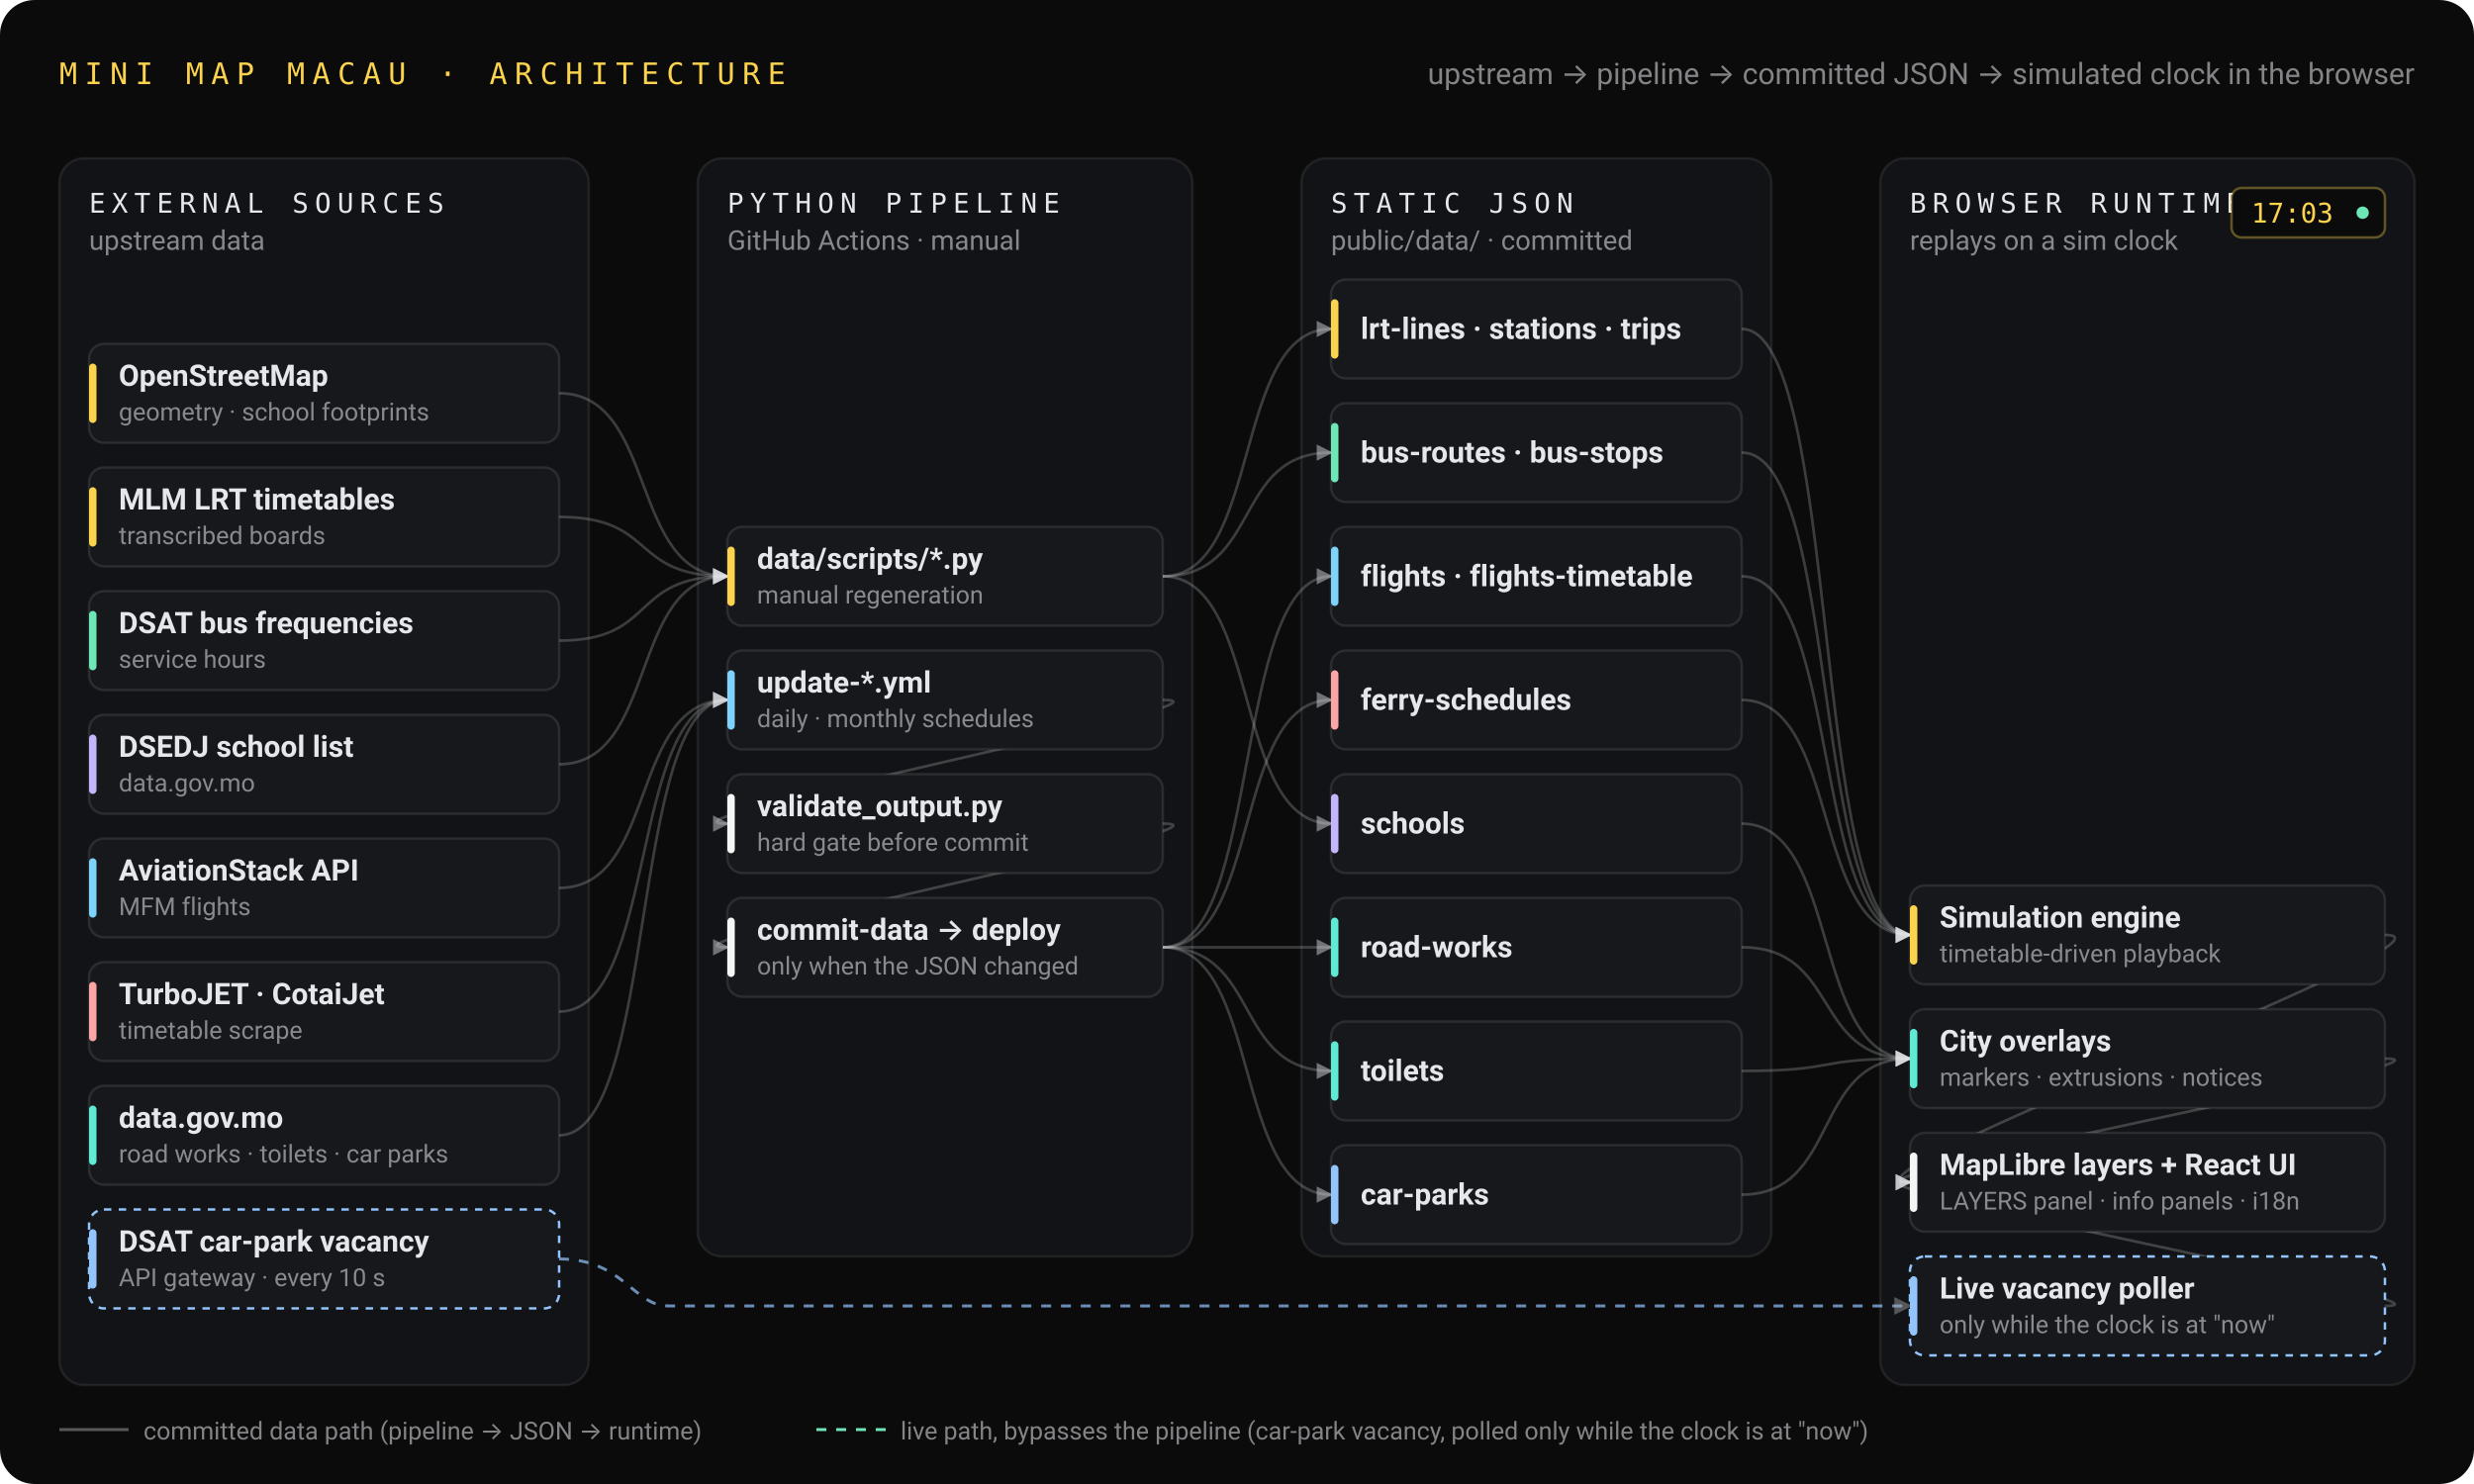
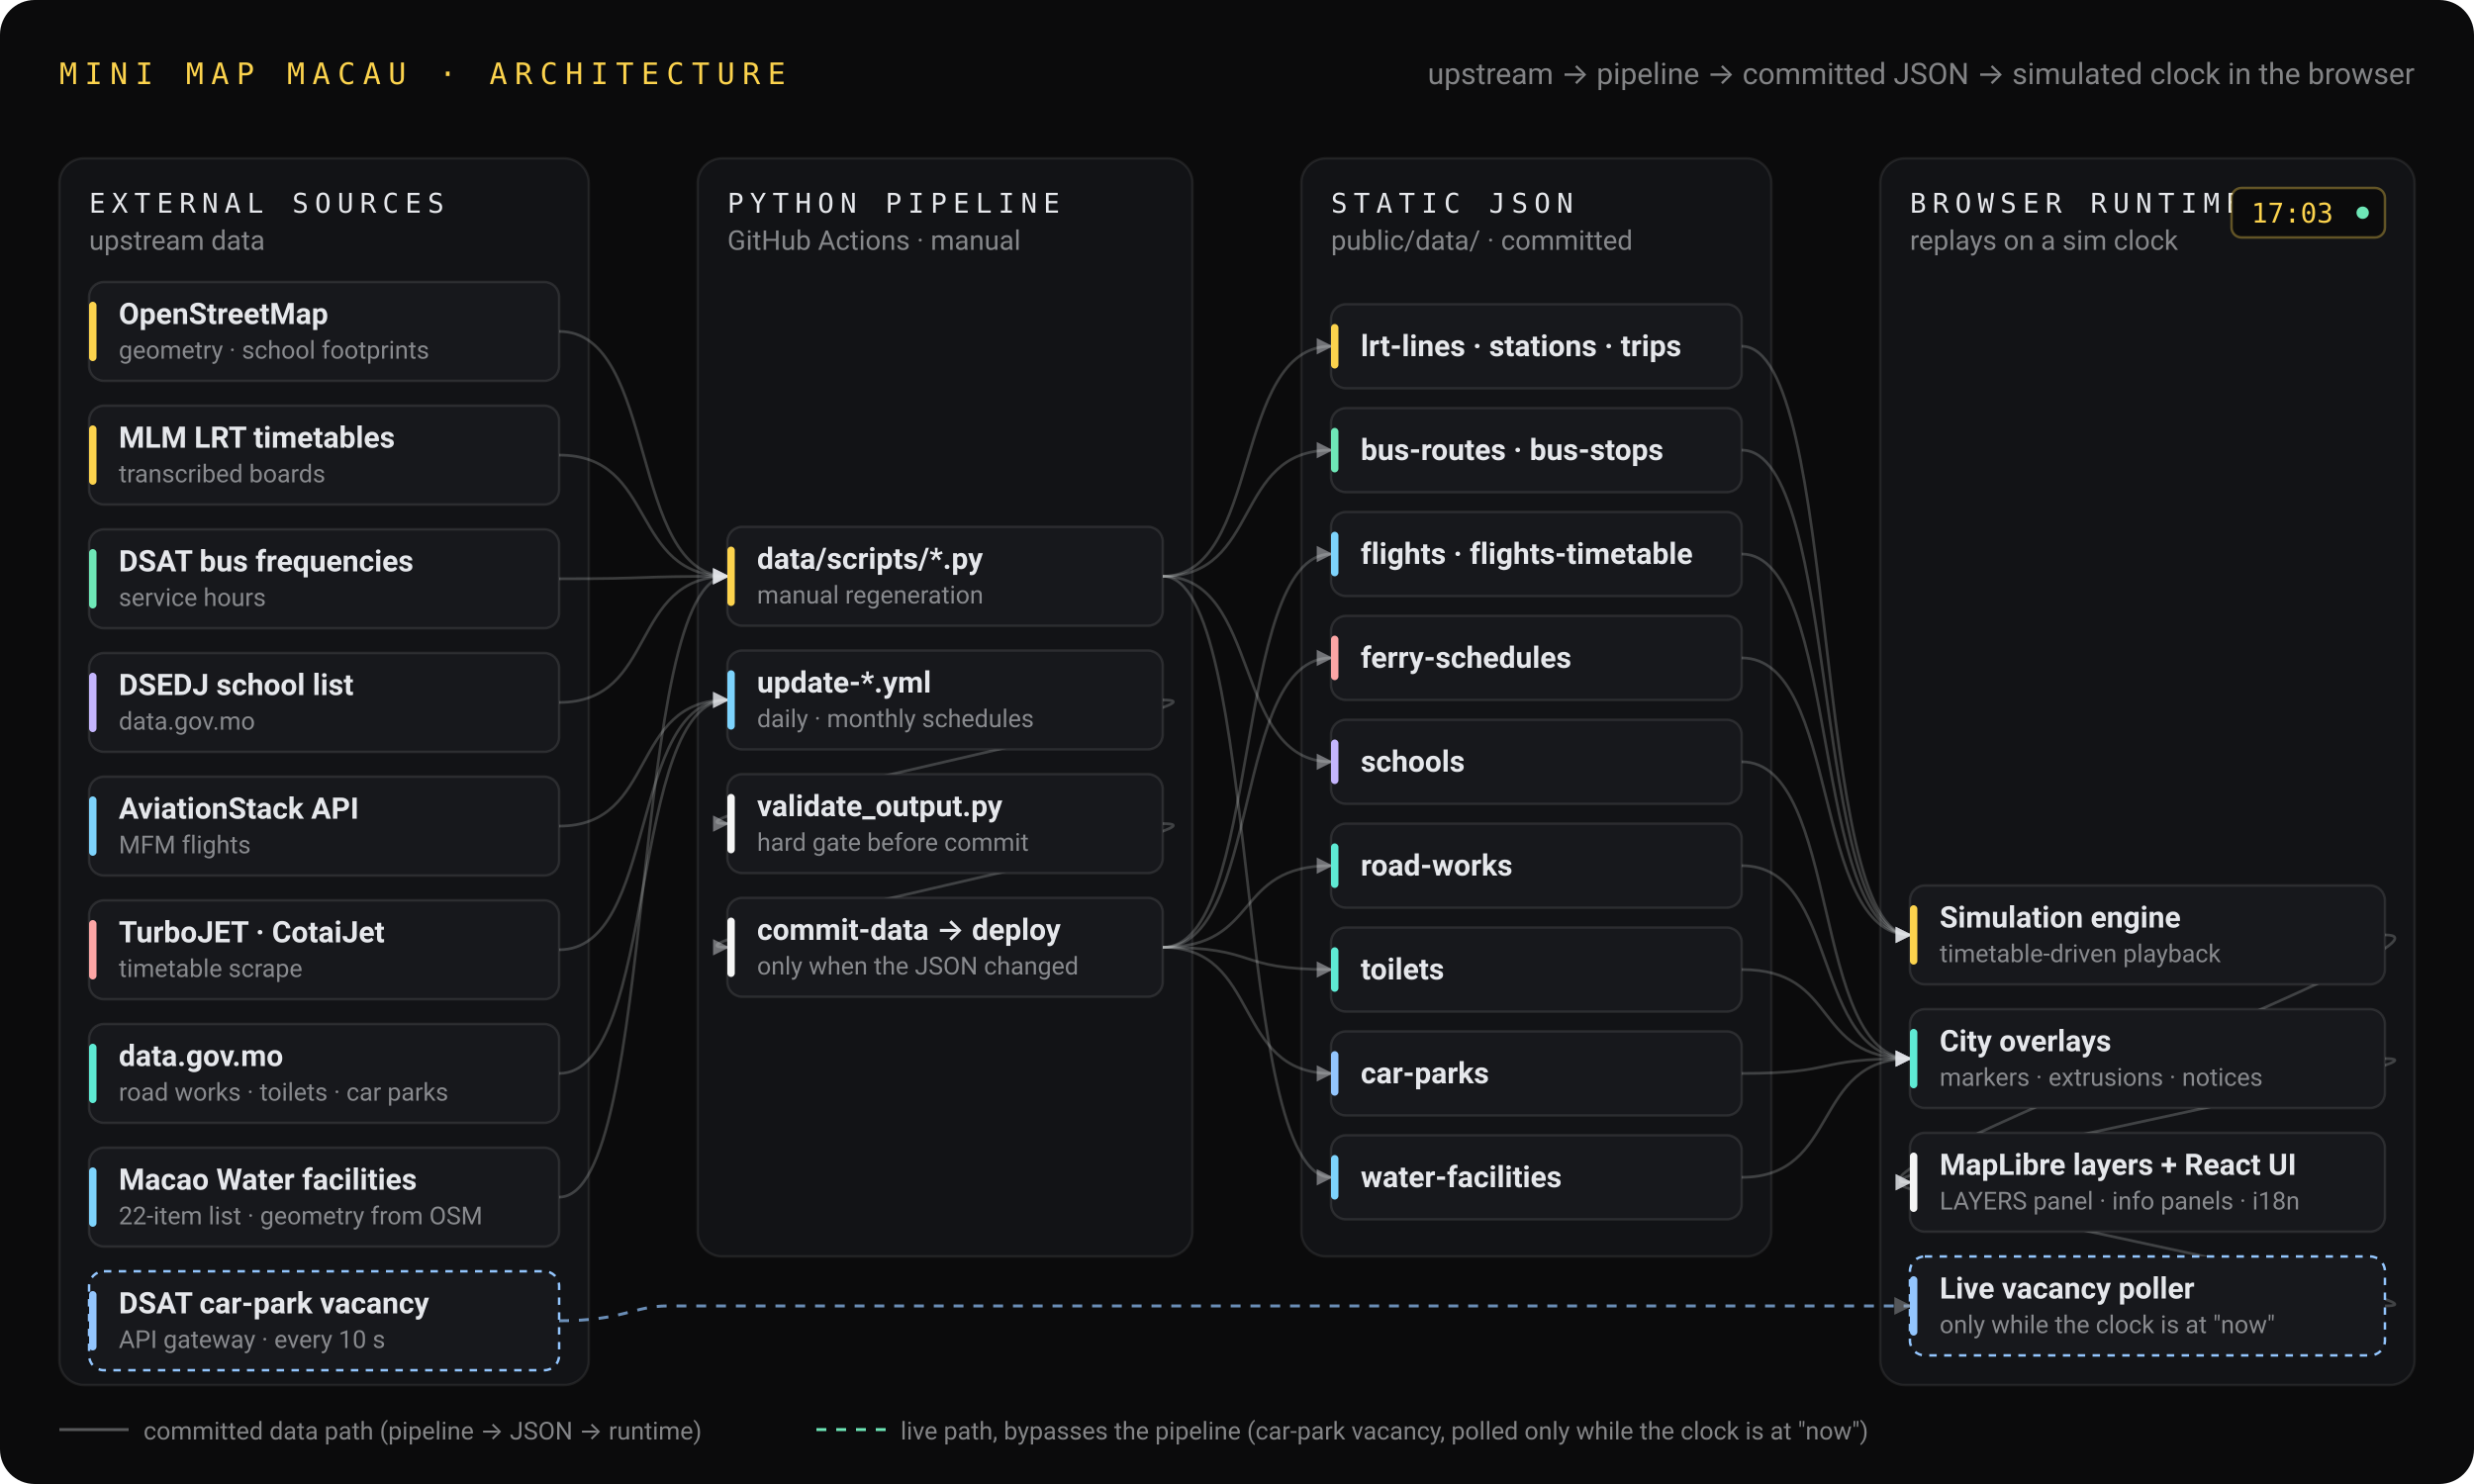
<svg xmlns="http://www.w3.org/2000/svg" viewBox="0 0 1000 600" width="1000" height="600" role="img" aria-labelledby="t d">
  <defs>
    <style>
    .t { font-family: ui-sans-serif, system-ui, -apple-system, 'Segoe UI', Roboto, 'Noto Sans', sans-serif; }
    .m { font-family: ui-monospace, 'JetBrains Mono', SFMono-Regular, Menlo, Consolas, monospace; }
    .pulse { animation: pulse 2.4s ease-in-out infinite; }
    @keyframes pulse { 0%,100% { opacity: .35 } 50% { opacity: 1 } }
    .tick { animation: tick 1s steps(1) infinite; }
    @keyframes tick { 0%,49% { opacity: 1 } 50%,100% { opacity: .25 } }
  </style>
    <marker id="arrow" viewBox="0 0 8 8" refX="7" refY="4" markerWidth="6" markerHeight="6" orient="auto-start-reverse">
      <path d="M0,0 L8,4 L0,8 z" fill="rgba(229,231,235,0.45)" />
    </marker>
  </defs>
  <rect width="1000" height="600" rx="14" fill="#0b0b0c" />
  <text x="24" y="34" class="m" font-size="12" letter-spacing="3" fill="#fcd34d">MINI MAP MACAU · ARCHITECTURE</text>
  <text x="976" y="34" text-anchor="end" class="t" font-size="12" fill="rgba(229,231,235,0.55)">upstream → pipeline → committed JSON → simulated clock in the browser</text>
  <rect x="24" y="64" width="214" height="496" rx="10" fill="#121316" stroke="rgba(255,255,255,0.08)" />
  <text x="36" y="86" class="m" font-size="11" letter-spacing="2.5" fill="#e5e7eb">EXTERNAL SOURCES</text>
  <text x="36" y="101" class="t" font-size="11" fill="rgba(229,231,235,0.55)">upstream data</text>
  <rect x="282" y="64" width="200" height="444" rx="10" fill="#121316" stroke="rgba(255,255,255,0.08)" />
  <text x="294" y="86" class="m" font-size="11" letter-spacing="2.5" fill="#e5e7eb">PYTHON PIPELINE</text>
  <text x="294" y="101" class="t" font-size="11" fill="rgba(229,231,235,0.55)">GitHub Actions · manual</text>
  <rect x="526" y="64" width="190" height="444" rx="10" fill="#121316" stroke="rgba(255,255,255,0.08)" />
  <text x="538" y="86" class="m" font-size="11" letter-spacing="2.5" fill="#e5e7eb">STATIC JSON</text>
  <text x="538" y="101" class="t" font-size="11" fill="rgba(229,231,235,0.55)">public/data/ · committed</text>
  <rect x="760" y="64" width="216" height="496" rx="10" fill="#121316" stroke="rgba(255,255,255,0.08)" />
  <text x="772" y="86" class="m" font-size="11" letter-spacing="2.5" fill="#e5e7eb">BROWSER RUNTIME</text>
  <text x="772" y="101" class="t" font-size="11" fill="rgba(229,231,235,0.55)">replays on a sim clock</text>
-   <path id="e0" d="M226,159 C266,159 254,233 294,233" fill="none" stroke="rgba(229,231,235,0.22)" stroke-width="1.1" marker-end="url(#arrow)" />
-   <path id="e1" d="M226,209 C266,209 254,233 294,233" fill="none" stroke="rgba(229,231,235,0.22)" stroke-width="1.1" marker-end="url(#arrow)" />
-   <path id="e2" d="M226,259 C266,259 254,233 294,233" fill="none" stroke="rgba(229,231,235,0.22)" stroke-width="1.1" marker-end="url(#arrow)" />
-   <path id="e3" d="M226,309 C266,309 254,233 294,233" fill="none" stroke="rgba(229,231,235,0.22)" stroke-width="1.1" marker-end="url(#arrow)" />
-   <path id="e4" d="M226,359 C266,359 254,283 294,283" fill="none" stroke="rgba(229,231,235,0.22)" stroke-width="1.1" marker-end="url(#arrow)" />
-   <path id="e5" d="M226,409 C266,409 254,283 294,283" fill="none" stroke="rgba(229,231,235,0.22)" stroke-width="1.1" marker-end="url(#arrow)" />
-   <path id="e6" d="M226,459 C266,459 254,283 294,283" fill="none" stroke="rgba(229,231,235,0.22)" stroke-width="1.1" marker-end="url(#arrow)" />
-   <path id="e7" d="M470,283 C510,283 254,333 294,333" fill="none" stroke="rgba(229,231,235,0.22)" stroke-width="1.1" marker-end="url(#arrow)" />
-   <path id="e8" d="M470,333 C510,333 254,383 294,383" fill="none" stroke="rgba(229,231,235,0.22)" stroke-width="1.1" marker-end="url(#arrow)" />
-   <path id="e9" d="M470,233 C510,233 498,133 538,133" fill="none" stroke="rgba(229,231,235,0.22)" stroke-width="1.1" marker-end="url(#arrow)" />
-   <path id="e10" d="M470,233 C510,233 498,183 538,183" fill="none" stroke="rgba(229,231,235,0.22)" stroke-width="1.1" marker-end="url(#arrow)" />
-   <path id="e11" d="M470,233 C510,233 498,333 538,333" fill="none" stroke="rgba(229,231,235,0.22)" stroke-width="1.1" marker-end="url(#arrow)" />
-   <path id="e12" d="M470,383 C510,383 498,233 538,233" fill="none" stroke="rgba(229,231,235,0.22)" stroke-width="1.1" marker-end="url(#arrow)" />
-   <path id="e13" d="M470,383 C510,383 498,283 538,283" fill="none" stroke="rgba(229,231,235,0.22)" stroke-width="1.1" marker-end="url(#arrow)" />
-   <path id="e14" d="M470,383 C510,383 498,383 538,383" fill="none" stroke="rgba(229,231,235,0.22)" stroke-width="1.1" marker-end="url(#arrow)" />
-   <path id="e15" d="M470,383 C510,383 498,433 538,433" fill="none" stroke="rgba(229,231,235,0.22)" stroke-width="1.1" marker-end="url(#arrow)" />
-   <path id="e16" d="M470,383 C510,383 498,483 538,483" fill="none" stroke="rgba(229,231,235,0.22)" stroke-width="1.1" marker-end="url(#arrow)" />
-   <path id="e17" d="M704,133 C744,133 732,378 772,378" fill="none" stroke="rgba(229,231,235,0.22)" stroke-width="1.1" marker-end="url(#arrow)" />
-   <path id="e18" d="M704,183 C744,183 732,378 772,378" fill="none" stroke="rgba(229,231,235,0.22)" stroke-width="1.1" marker-end="url(#arrow)" />
-   <path id="e19" d="M704,233 C744,233 732,378 772,378" fill="none" stroke="rgba(229,231,235,0.22)" stroke-width="1.1" marker-end="url(#arrow)" />
-   <path id="e20" d="M704,283 C744,283 732,378 772,378" fill="none" stroke="rgba(229,231,235,0.22)" stroke-width="1.1" marker-end="url(#arrow)" />
-   <path id="e21" d="M704,333 C744,333 732,428 772,428" fill="none" stroke="rgba(229,231,235,0.22)" stroke-width="1.1" marker-end="url(#arrow)" />
-   <path id="e22" d="M704,383 C744,383 732,428 772,428" fill="none" stroke="rgba(229,231,235,0.22)" stroke-width="1.1" marker-end="url(#arrow)" />
-   <path id="e23" d="M704,433 C744,433 732,428 772,428" fill="none" stroke="rgba(229,231,235,0.22)" stroke-width="1.1" marker-end="url(#arrow)" />
-   <path id="e24" d="M704,483 C744,483 732,428 772,428" fill="none" stroke="rgba(229,231,235,0.22)" stroke-width="1.1" marker-end="url(#arrow)" />
-   <path id="e25" d="M226,509 C252,509 256,528 270,528 L728,528 C742,528 746,528 772,528" fill="none" stroke="#93c5fd" stroke-width="1.2" stroke-dasharray="4 4" opacity="0.7" marker-end="url(#arrow)" />
-   <path id="e26" d="M964,378 C1004,378 732,478 772,478" fill="none" stroke="rgba(229,231,235,0.22)" stroke-width="1.1" marker-end="url(#arrow)" />
-   <path id="e27" d="M964,428 C1004,428 732,478 772,478" fill="none" stroke="rgba(229,231,235,0.22)" stroke-width="1.1" marker-end="url(#arrow)" />
-   <path id="e28" d="M964,528 C1004,528 732,478 772,478" fill="none" stroke="rgba(229,231,235,0.22)" stroke-width="1.1" marker-end="url(#arrow)" />
-   <g>
-     <rect x="36" y="139" width="190" height="40" rx="6" fill="#17181c" stroke="rgba(255,255,255,0.10)" />
-     <rect x="36" y="147" width="3" height="24" rx="1.5" fill="#fcd34d" />
-     <text x="48" y="156" class="t" font-size="12" font-weight="600" fill="#e5e7eb">OpenStreetMap</text>
-     <text x="48" y="170" class="t" font-size="10" fill="rgba(229,231,235,0.55)">geometry · school footprints</text>
-   </g>
-   <g>
-     <rect x="36" y="189" width="190" height="40" rx="6" fill="#17181c" stroke="rgba(255,255,255,0.10)" />
-     <rect x="36" y="197" width="3" height="24" rx="1.5" fill="#fcd34d" />
-     <text x="48" y="206" class="t" font-size="12" font-weight="600" fill="#e5e7eb">MLM LRT timetables</text>
-     <text x="48" y="220" class="t" font-size="10" fill="rgba(229,231,235,0.55)">transcribed boards</text>
-   </g>
-   <g>
-     <rect x="36" y="239" width="190" height="40" rx="6" fill="#17181c" stroke="rgba(255,255,255,0.10)" />
-     <rect x="36" y="247" width="3" height="24" rx="1.5" fill="#6ee7b7" />
-     <text x="48" y="256" class="t" font-size="12" font-weight="600" fill="#e5e7eb">DSAT bus frequencies</text>
-     <text x="48" y="270" class="t" font-size="10" fill="rgba(229,231,235,0.55)">service hours</text>
-   </g>
-   <g>
-     <rect x="36" y="289" width="190" height="40" rx="6" fill="#17181c" stroke="rgba(255,255,255,0.10)" />
-     <rect x="36" y="297" width="3" height="24" rx="1.5" fill="#c4b5fd" />
-     <text x="48" y="306" class="t" font-size="12" font-weight="600" fill="#e5e7eb">DSEDJ school list</text>
-     <text x="48" y="320" class="t" font-size="10" fill="rgba(229,231,235,0.55)">data.gov.mo</text>
-   </g>
-   <g>
-     <rect x="36" y="339" width="190" height="40" rx="6" fill="#17181c" stroke="rgba(255,255,255,0.10)" />
-     <rect x="36" y="347" width="3" height="24" rx="1.5" fill="#7dd3fc" />
-     <text x="48" y="356" class="t" font-size="12" font-weight="600" fill="#e5e7eb">AviationStack API</text>
-     <text x="48" y="370" class="t" font-size="10" fill="rgba(229,231,235,0.55)">MFM flights</text>
-   </g>
-   <g>
-     <rect x="36" y="389" width="190" height="40" rx="6" fill="#17181c" stroke="rgba(255,255,255,0.10)" />
-     <rect x="36" y="397" width="3" height="24" rx="1.5" fill="#fca5a5" />
-     <text x="48" y="406" class="t" font-size="12" font-weight="600" fill="#e5e7eb">TurboJET · CotaiJet</text>
-     <text x="48" y="420" class="t" font-size="10" fill="rgba(229,231,235,0.55)">timetable scrape</text>
-   </g>
-   <g>
-     <rect x="36" y="439" width="190" height="40" rx="6" fill="#17181c" stroke="rgba(255,255,255,0.10)" />
-     <rect x="36" y="447" width="3" height="24" rx="1.5" fill="#5eead4" />
-     <text x="48" y="456" class="t" font-size="12" font-weight="600" fill="#e5e7eb">data.gov.mo</text>
-     <text x="48" y="470" class="t" font-size="10" fill="rgba(229,231,235,0.55)">road works · toilets · car parks</text>
-   </g>
-   <g>
-     <rect x="36" y="489" width="190" height="40" rx="6" fill="#17181c" stroke="#93c5fd" stroke-dasharray="3 3" class="pulse" />
-     <rect x="36" y="497" width="3" height="24" rx="1.5" fill="#93c5fd" />
-     <text x="48" y="506" class="t" font-size="12" font-weight="600" fill="#e5e7eb">DSAT car-park vacancy</text>
-     <text x="48" y="520" class="t" font-size="10" fill="rgba(229,231,235,0.55)">API gateway · every 10 s</text>
+   <path id="e0" d="M226,134 C266,134 254,233 294,233" fill="none" stroke="rgba(229,231,235,0.22)" stroke-width="1.1" marker-end="url(#arrow)" />
+   <path id="e1" d="M226,184 C266,184 254,233 294,233" fill="none" stroke="rgba(229,231,235,0.22)" stroke-width="1.1" marker-end="url(#arrow)" />
+   <path id="e2" d="M226,234 C266,234 254,233 294,233" fill="none" stroke="rgba(229,231,235,0.22)" stroke-width="1.1" marker-end="url(#arrow)" />
+   <path id="e3" d="M226,284 C266,284 254,233 294,233" fill="none" stroke="rgba(229,231,235,0.22)" stroke-width="1.1" marker-end="url(#arrow)" />
+   <path id="e4" d="M226,484 C266,484 254,233 294,233" fill="none" stroke="rgba(229,231,235,0.22)" stroke-width="1.1" marker-end="url(#arrow)" />
+   <path id="e5" d="M226,334 C266,334 254,283 294,283" fill="none" stroke="rgba(229,231,235,0.22)" stroke-width="1.1" marker-end="url(#arrow)" />
+   <path id="e6" d="M226,384 C266,384 254,283 294,283" fill="none" stroke="rgba(229,231,235,0.22)" stroke-width="1.1" marker-end="url(#arrow)" />
+   <path id="e7" d="M226,434 C266,434 254,283 294,283" fill="none" stroke="rgba(229,231,235,0.22)" stroke-width="1.1" marker-end="url(#arrow)" />
+   <path id="e8" d="M470,283 C510,283 254,333 294,333" fill="none" stroke="rgba(229,231,235,0.22)" stroke-width="1.1" marker-end="url(#arrow)" />
+   <path id="e9" d="M470,333 C510,333 254,383 294,383" fill="none" stroke="rgba(229,231,235,0.22)" stroke-width="1.1" marker-end="url(#arrow)" />
+   <path id="e10" d="M470,233 C510,233 498,140 538,140" fill="none" stroke="rgba(229,231,235,0.22)" stroke-width="1.1" marker-end="url(#arrow)" />
+   <path id="e11" d="M470,233 C510,233 498,182 538,182" fill="none" stroke="rgba(229,231,235,0.22)" stroke-width="1.1" marker-end="url(#arrow)" />
+   <path id="e12" d="M470,233 C510,233 498,308 538,308" fill="none" stroke="rgba(229,231,235,0.22)" stroke-width="1.1" marker-end="url(#arrow)" />
+   <path id="e13" d="M470,233 C510,233 498,476 538,476" fill="none" stroke="rgba(229,231,235,0.22)" stroke-width="1.1" marker-end="url(#arrow)" />
+   <path id="e14" d="M470,383 C510,383 498,224 538,224" fill="none" stroke="rgba(229,231,235,0.22)" stroke-width="1.1" marker-end="url(#arrow)" />
+   <path id="e15" d="M470,383 C510,383 498,266 538,266" fill="none" stroke="rgba(229,231,235,0.22)" stroke-width="1.1" marker-end="url(#arrow)" />
+   <path id="e16" d="M470,383 C510,383 498,350 538,350" fill="none" stroke="rgba(229,231,235,0.22)" stroke-width="1.1" marker-end="url(#arrow)" />
+   <path id="e17" d="M470,383 C510,383 498,392 538,392" fill="none" stroke="rgba(229,231,235,0.22)" stroke-width="1.1" marker-end="url(#arrow)" />
+   <path id="e18" d="M470,383 C510,383 498,434 538,434" fill="none" stroke="rgba(229,231,235,0.22)" stroke-width="1.1" marker-end="url(#arrow)" />
+   <path id="e19" d="M704,140 C744,140 732,378 772,378" fill="none" stroke="rgba(229,231,235,0.22)" stroke-width="1.1" marker-end="url(#arrow)" />
+   <path id="e20" d="M704,182 C744,182 732,378 772,378" fill="none" stroke="rgba(229,231,235,0.22)" stroke-width="1.1" marker-end="url(#arrow)" />
+   <path id="e21" d="M704,224 C744,224 732,378 772,378" fill="none" stroke="rgba(229,231,235,0.22)" stroke-width="1.1" marker-end="url(#arrow)" />
+   <path id="e22" d="M704,266 C744,266 732,378 772,378" fill="none" stroke="rgba(229,231,235,0.22)" stroke-width="1.1" marker-end="url(#arrow)" />
+   <path id="e23" d="M704,308 C744,308 732,428 772,428" fill="none" stroke="rgba(229,231,235,0.22)" stroke-width="1.1" marker-end="url(#arrow)" />
+   <path id="e24" d="M704,350 C744,350 732,428 772,428" fill="none" stroke="rgba(229,231,235,0.22)" stroke-width="1.1" marker-end="url(#arrow)" />
+   <path id="e25" d="M704,392 C744,392 732,428 772,428" fill="none" stroke="rgba(229,231,235,0.22)" stroke-width="1.1" marker-end="url(#arrow)" />
+   <path id="e26" d="M704,434 C744,434 732,428 772,428" fill="none" stroke="rgba(229,231,235,0.22)" stroke-width="1.1" marker-end="url(#arrow)" />
+   <path id="e27" d="M704,476 C744,476 732,428 772,428" fill="none" stroke="rgba(229,231,235,0.22)" stroke-width="1.1" marker-end="url(#arrow)" />
+   <path id="e28" d="M226,534 C252,534 256,528 270,528 L728,528 C742,528 746,528 772,528" fill="none" stroke="#93c5fd" stroke-width="1.2" stroke-dasharray="4 4" opacity="0.7" marker-end="url(#arrow)" />
+   <path id="e29" d="M964,378 C1004,378 732,478 772,478" fill="none" stroke="rgba(229,231,235,0.22)" stroke-width="1.1" marker-end="url(#arrow)" />
+   <path id="e30" d="M964,428 C1004,428 732,478 772,478" fill="none" stroke="rgba(229,231,235,0.22)" stroke-width="1.1" marker-end="url(#arrow)" />
+   <path id="e31" d="M964,528 C1004,528 732,478 772,478" fill="none" stroke="rgba(229,231,235,0.22)" stroke-width="1.1" marker-end="url(#arrow)" />
+   <g>
+     <rect x="36" y="114" width="190" height="40" rx="6" fill="#17181c" stroke="rgba(255,255,255,0.10)" />
+     <rect x="36" y="122" width="3" height="24" rx="1.5" fill="#fcd34d" />
+     <text x="48" y="131" class="t" font-size="12" font-weight="600" fill="#e5e7eb">OpenStreetMap</text>
+     <text x="48" y="145" class="t" font-size="10" fill="rgba(229,231,235,0.55)">geometry · school footprints</text>
+   </g>
+   <g>
+     <rect x="36" y="164" width="190" height="40" rx="6" fill="#17181c" stroke="rgba(255,255,255,0.10)" />
+     <rect x="36" y="172" width="3" height="24" rx="1.5" fill="#fcd34d" />
+     <text x="48" y="181" class="t" font-size="12" font-weight="600" fill="#e5e7eb">MLM LRT timetables</text>
+     <text x="48" y="195" class="t" font-size="10" fill="rgba(229,231,235,0.55)">transcribed boards</text>
+   </g>
+   <g>
+     <rect x="36" y="214" width="190" height="40" rx="6" fill="#17181c" stroke="rgba(255,255,255,0.10)" />
+     <rect x="36" y="222" width="3" height="24" rx="1.5" fill="#6ee7b7" />
+     <text x="48" y="231" class="t" font-size="12" font-weight="600" fill="#e5e7eb">DSAT bus frequencies</text>
+     <text x="48" y="245" class="t" font-size="10" fill="rgba(229,231,235,0.55)">service hours</text>
+   </g>
+   <g>
+     <rect x="36" y="264" width="190" height="40" rx="6" fill="#17181c" stroke="rgba(255,255,255,0.10)" />
+     <rect x="36" y="272" width="3" height="24" rx="1.5" fill="#c4b5fd" />
+     <text x="48" y="281" class="t" font-size="12" font-weight="600" fill="#e5e7eb">DSEDJ school list</text>
+     <text x="48" y="295" class="t" font-size="10" fill="rgba(229,231,235,0.55)">data.gov.mo</text>
+   </g>
+   <g>
+     <rect x="36" y="314" width="190" height="40" rx="6" fill="#17181c" stroke="rgba(255,255,255,0.10)" />
+     <rect x="36" y="322" width="3" height="24" rx="1.5" fill="#7dd3fc" />
+     <text x="48" y="331" class="t" font-size="12" font-weight="600" fill="#e5e7eb">AviationStack API</text>
+     <text x="48" y="345" class="t" font-size="10" fill="rgba(229,231,235,0.55)">MFM flights</text>
+   </g>
+   <g>
+     <rect x="36" y="364" width="190" height="40" rx="6" fill="#17181c" stroke="rgba(255,255,255,0.10)" />
+     <rect x="36" y="372" width="3" height="24" rx="1.5" fill="#fca5a5" />
+     <text x="48" y="381" class="t" font-size="12" font-weight="600" fill="#e5e7eb">TurboJET · CotaiJet</text>
+     <text x="48" y="395" class="t" font-size="10" fill="rgba(229,231,235,0.55)">timetable scrape</text>
+   </g>
+   <g>
+     <rect x="36" y="414" width="190" height="40" rx="6" fill="#17181c" stroke="rgba(255,255,255,0.10)" />
+     <rect x="36" y="422" width="3" height="24" rx="1.5" fill="#5eead4" />
+     <text x="48" y="431" class="t" font-size="12" font-weight="600" fill="#e5e7eb">data.gov.mo</text>
+     <text x="48" y="445" class="t" font-size="10" fill="rgba(229,231,235,0.55)">road works · toilets · car parks</text>
+   </g>
+   <g>
+     <rect x="36" y="464" width="190" height="40" rx="6" fill="#17181c" stroke="rgba(255,255,255,0.10)" />
+     <rect x="36" y="472" width="3" height="24" rx="1.5" fill="#7dd3fc" />
+     <text x="48" y="481" class="t" font-size="12" font-weight="600" fill="#e5e7eb">Macao Water facilities</text>
+     <text x="48" y="495" class="t" font-size="10" fill="rgba(229,231,235,0.55)">22-item list · geometry from OSM</text>
+   </g>
+   <g>
+     <rect x="36" y="514" width="190" height="40" rx="6" fill="#17181c" stroke="#93c5fd" stroke-dasharray="3 3" class="pulse" />
+     <rect x="36" y="522" width="3" height="24" rx="1.5" fill="#93c5fd" />
+     <text x="48" y="531" class="t" font-size="12" font-weight="600" fill="#e5e7eb">DSAT car-park vacancy</text>
+     <text x="48" y="545" class="t" font-size="10" fill="rgba(229,231,235,0.55)">API gateway · every 10 s</text>
  </g>
  <g>
    <rect x="294" y="213" width="176" height="40" rx="6" fill="#17181c" stroke="rgba(255,255,255,0.10)" />
    <rect x="294" y="221" width="3" height="24" rx="1.5" fill="#fcd34d" />
    <text x="306" y="230" class="t" font-size="12" font-weight="600" fill="#e5e7eb">data/scripts/*.py</text>
    <text x="306" y="244" class="t" font-size="10" fill="rgba(229,231,235,0.55)">manual regeneration</text>
  </g>
  <g>
    <rect x="294" y="263" width="176" height="40" rx="6" fill="#17181c" stroke="rgba(255,255,255,0.10)" />
    <rect x="294" y="271" width="3" height="24" rx="1.5" fill="#7dd3fc" />
    <text x="306" y="280" class="t" font-size="12" font-weight="600" fill="#e5e7eb">update-*.yml</text>
    <text x="306" y="294" class="t" font-size="10" fill="rgba(229,231,235,0.55)">daily · monthly schedules</text>
  </g>
  <g>
    <rect x="294" y="313" width="176" height="40" rx="6" fill="#17181c" stroke="rgba(255,255,255,0.10)" />
    <rect x="294" y="321" width="3" height="24" rx="1.5" fill="#f5f5f5" />
    <text x="306" y="330" class="t" font-size="12" font-weight="600" fill="#e5e7eb">validate_output.py</text>
    <text x="306" y="344" class="t" font-size="10" fill="rgba(229,231,235,0.55)">hard gate before commit</text>
  </g>
  <g>
    <rect x="294" y="363" width="176" height="40" rx="6" fill="#17181c" stroke="rgba(255,255,255,0.10)" />
    <rect x="294" y="371" width="3" height="24" rx="1.5" fill="#f5f5f5" />
    <text x="306" y="380" class="t" font-size="12" font-weight="600" fill="#e5e7eb">commit-data → deploy</text>
    <text x="306" y="394" class="t" font-size="10" fill="rgba(229,231,235,0.55)">only when the JSON changed</text>
  </g>
  <g>
-     <rect x="538" y="113" width="166" height="40" rx="6" fill="#17181c" stroke="rgba(255,255,255,0.10)" />
-     <rect x="538" y="121" width="3" height="24" rx="1.5" fill="#fcd34d" />
-     <text x="550" y="137" class="t" font-size="12" font-weight="600" fill="#e5e7eb">lrt-lines · stations · trips</text>
-   </g>
-   <g>
-     <rect x="538" y="163" width="166" height="40" rx="6" fill="#17181c" stroke="rgba(255,255,255,0.10)" />
-     <rect x="538" y="171" width="3" height="24" rx="1.5" fill="#6ee7b7" />
-     <text x="550" y="187" class="t" font-size="12" font-weight="600" fill="#e5e7eb">bus-routes · bus-stops</text>
-   </g>
-   <g>
-     <rect x="538" y="213" width="166" height="40" rx="6" fill="#17181c" stroke="rgba(255,255,255,0.10)" />
-     <rect x="538" y="221" width="3" height="24" rx="1.5" fill="#7dd3fc" />
-     <text x="550" y="237" class="t" font-size="12" font-weight="600" fill="#e5e7eb">flights · flights-timetable</text>
-   </g>
-   <g>
-     <rect x="538" y="263" width="166" height="40" rx="6" fill="#17181c" stroke="rgba(255,255,255,0.10)" />
-     <rect x="538" y="271" width="3" height="24" rx="1.5" fill="#fca5a5" />
-     <text x="550" y="287" class="t" font-size="12" font-weight="600" fill="#e5e7eb">ferry-schedules</text>
-   </g>
-   <g>
-     <rect x="538" y="313" width="166" height="40" rx="6" fill="#17181c" stroke="rgba(255,255,255,0.10)" />
-     <rect x="538" y="321" width="3" height="24" rx="1.5" fill="#c4b5fd" />
-     <text x="550" y="337" class="t" font-size="12" font-weight="600" fill="#e5e7eb">schools</text>
-   </g>
-   <g>
-     <rect x="538" y="363" width="166" height="40" rx="6" fill="#17181c" stroke="rgba(255,255,255,0.10)" />
-     <rect x="538" y="371" width="3" height="24" rx="1.5" fill="#5eead4" />
-     <text x="550" y="387" class="t" font-size="12" font-weight="600" fill="#e5e7eb">road-works</text>
-   </g>
-   <g>
-     <rect x="538" y="413" width="166" height="40" rx="6" fill="#17181c" stroke="rgba(255,255,255,0.10)" />
-     <rect x="538" y="421" width="3" height="24" rx="1.5" fill="#5eead4" />
-     <text x="550" y="437" class="t" font-size="12" font-weight="600" fill="#e5e7eb">toilets</text>
-   </g>
-   <g>
-     <rect x="538" y="463" width="166" height="40" rx="6" fill="#17181c" stroke="rgba(255,255,255,0.10)" />
-     <rect x="538" y="471" width="3" height="24" rx="1.5" fill="#93c5fd" />
-     <text x="550" y="487" class="t" font-size="12" font-weight="600" fill="#e5e7eb">car-parks</text>
+     <rect x="538" y="123" width="166" height="34" rx="6" fill="#17181c" stroke="rgba(255,255,255,0.10)" />
+     <rect x="538" y="131" width="3" height="18" rx="1.5" fill="#fcd34d" />
+     <text x="550" y="144" class="t" font-size="12" font-weight="600" fill="#e5e7eb">lrt-lines · stations · trips</text>
+   </g>
+   <g>
+     <rect x="538" y="165" width="166" height="34" rx="6" fill="#17181c" stroke="rgba(255,255,255,0.10)" />
+     <rect x="538" y="173" width="3" height="18" rx="1.5" fill="#6ee7b7" />
+     <text x="550" y="186" class="t" font-size="12" font-weight="600" fill="#e5e7eb">bus-routes · bus-stops</text>
+   </g>
+   <g>
+     <rect x="538" y="207" width="166" height="34" rx="6" fill="#17181c" stroke="rgba(255,255,255,0.10)" />
+     <rect x="538" y="215" width="3" height="18" rx="1.5" fill="#7dd3fc" />
+     <text x="550" y="228" class="t" font-size="12" font-weight="600" fill="#e5e7eb">flights · flights-timetable</text>
+   </g>
+   <g>
+     <rect x="538" y="249" width="166" height="34" rx="6" fill="#17181c" stroke="rgba(255,255,255,0.10)" />
+     <rect x="538" y="257" width="3" height="18" rx="1.5" fill="#fca5a5" />
+     <text x="550" y="270" class="t" font-size="12" font-weight="600" fill="#e5e7eb">ferry-schedules</text>
+   </g>
+   <g>
+     <rect x="538" y="291" width="166" height="34" rx="6" fill="#17181c" stroke="rgba(255,255,255,0.10)" />
+     <rect x="538" y="299" width="3" height="18" rx="1.5" fill="#c4b5fd" />
+     <text x="550" y="312" class="t" font-size="12" font-weight="600" fill="#e5e7eb">schools</text>
+   </g>
+   <g>
+     <rect x="538" y="333" width="166" height="34" rx="6" fill="#17181c" stroke="rgba(255,255,255,0.10)" />
+     <rect x="538" y="341" width="3" height="18" rx="1.5" fill="#5eead4" />
+     <text x="550" y="354" class="t" font-size="12" font-weight="600" fill="#e5e7eb">road-works</text>
+   </g>
+   <g>
+     <rect x="538" y="375" width="166" height="34" rx="6" fill="#17181c" stroke="rgba(255,255,255,0.10)" />
+     <rect x="538" y="383" width="3" height="18" rx="1.5" fill="#5eead4" />
+     <text x="550" y="396" class="t" font-size="12" font-weight="600" fill="#e5e7eb">toilets</text>
+   </g>
+   <g>
+     <rect x="538" y="417" width="166" height="34" rx="6" fill="#17181c" stroke="rgba(255,255,255,0.10)" />
+     <rect x="538" y="425" width="3" height="18" rx="1.5" fill="#93c5fd" />
+     <text x="550" y="438" class="t" font-size="12" font-weight="600" fill="#e5e7eb">car-parks</text>
+   </g>
+   <g>
+     <rect x="538" y="459" width="166" height="34" rx="6" fill="#17181c" stroke="rgba(255,255,255,0.10)" />
+     <rect x="538" y="467" width="3" height="18" rx="1.5" fill="#7dd3fc" />
+     <text x="550" y="480" class="t" font-size="12" font-weight="600" fill="#e5e7eb">water-facilities</text>
  </g>
  <g>
    <rect x="772" y="358" width="192" height="40" rx="6" fill="#17181c" stroke="rgba(255,255,255,0.10)" />
    <rect x="772" y="366" width="3" height="24" rx="1.5" fill="#fcd34d" />
    <text x="784" y="375" class="t" font-size="12" font-weight="600" fill="#e5e7eb">Simulation engine</text>
    <text x="784" y="389" class="t" font-size="10" fill="rgba(229,231,235,0.55)">timetable-driven playback</text>
  </g>
  <g>
    <rect x="772" y="408" width="192" height="40" rx="6" fill="#17181c" stroke="rgba(255,255,255,0.10)" />
    <rect x="772" y="416" width="3" height="24" rx="1.5" fill="#5eead4" />
    <text x="784" y="425" class="t" font-size="12" font-weight="600" fill="#e5e7eb">City overlays</text>
    <text x="784" y="439" class="t" font-size="10" fill="rgba(229,231,235,0.55)">markers · extrusions · notices</text>
  </g>
  <g>
    <rect x="772" y="458" width="192" height="40" rx="6" fill="#17181c" stroke="rgba(255,255,255,0.10)" />
    <rect x="772" y="466" width="3" height="24" rx="1.5" fill="#f5f5f5" />
    <text x="784" y="475" class="t" font-size="12" font-weight="600" fill="#e5e7eb">MapLibre layers + React UI</text>
    <text x="784" y="489" class="t" font-size="10" fill="rgba(229,231,235,0.55)">LAYERS panel · info panels · i18n</text>
  </g>
  <g>
    <rect x="772" y="508" width="192" height="40" rx="6" fill="#17181c" stroke="#93c5fd" stroke-dasharray="3 3" class="pulse" />
    <rect x="772" y="516" width="3" height="24" rx="1.5" fill="#93c5fd" />
    <text x="784" y="525" class="t" font-size="12" font-weight="600" fill="#e5e7eb">Live vacancy poller</text>
    <text x="784" y="539" class="t" font-size="10" fill="rgba(229,231,235,0.55)">only while the clock is at "now"</text>
  </g>
  <circle r="2.6" fill="#fcd34d" opacity="0">
    <animateMotion dur="3.2s" begin="0.00s" repeatCount="indefinite" rotate="auto">
      <mpath href="#e0" />
    </animateMotion>
    <animate attributeName="opacity" values="0;1;1;0" keyTimes="0;0.1;0.85;1" dur="3.2s" begin="0.00s" repeatCount="indefinite" />
  </circle>
  <circle r="2.6" fill="#fcd34d" opacity="0">
    <animateMotion dur="3.2s" begin="0.37s" repeatCount="indefinite" rotate="auto">
      <mpath href="#e1" />
    </animateMotion>
    <animate attributeName="opacity" values="0;1;1;0" keyTimes="0;0.1;0.85;1" dur="3.2s" begin="0.37s" repeatCount="indefinite" />
  </circle>
  <circle r="2.6" fill="#6ee7b7" opacity="0">
    <animateMotion dur="3.2s" begin="0.74s" repeatCount="indefinite" rotate="auto">
      <mpath href="#e2" />
    </animateMotion>
    <animate attributeName="opacity" values="0;1;1;0" keyTimes="0;0.1;0.85;1" dur="3.2s" begin="0.74s" repeatCount="indefinite" />
  </circle>
  <circle r="2.6" fill="#c4b5fd" opacity="0">
    <animateMotion dur="3.2s" begin="1.11s" repeatCount="indefinite" rotate="auto">
      <mpath href="#e3" />
    </animateMotion>
    <animate attributeName="opacity" values="0;1;1;0" keyTimes="0;0.1;0.85;1" dur="3.2s" begin="1.11s" repeatCount="indefinite" />
  </circle>
  <circle r="2.6" fill="#7dd3fc" opacity="0">
    <animateMotion dur="3.2s" begin="1.48s" repeatCount="indefinite" rotate="auto">
      <mpath href="#e4" />
    </animateMotion>
    <animate attributeName="opacity" values="0;1;1;0" keyTimes="0;0.1;0.85;1" dur="3.2s" begin="1.48s" repeatCount="indefinite" />
  </circle>
-   <circle r="2.6" fill="#fca5a5" opacity="0">
+   <circle r="2.6" fill="#7dd3fc" opacity="0">
    <animateMotion dur="3.2s" begin="1.85s" repeatCount="indefinite" rotate="auto">
      <mpath href="#e5" />
    </animateMotion>
    <animate attributeName="opacity" values="0;1;1;0" keyTimes="0;0.1;0.85;1" dur="3.2s" begin="1.85s" repeatCount="indefinite" />
  </circle>
-   <circle r="2.6" fill="#5eead4" opacity="0">
+   <circle r="2.6" fill="#fca5a5" opacity="0">
    <animateMotion dur="3.2s" begin="2.22s" repeatCount="indefinite" rotate="auto">
      <mpath href="#e6" />
    </animateMotion>
    <animate attributeName="opacity" values="0;1;1;0" keyTimes="0;0.1;0.85;1" dur="3.2s" begin="2.22s" repeatCount="indefinite" />
  </circle>
-   <circle r="2.6" fill="#7dd3fc" opacity="0">
+   <circle r="2.6" fill="#5eead4" opacity="0">
    <animateMotion dur="3.2s" begin="2.59s" repeatCount="indefinite" rotate="auto">
      <mpath href="#e7" />
    </animateMotion>
    <animate attributeName="opacity" values="0;1;1;0" keyTimes="0;0.1;0.85;1" dur="3.2s" begin="2.59s" repeatCount="indefinite" />
  </circle>
-   <circle r="2.6" fill="#f5f5f5" opacity="0">
+   <circle r="2.6" fill="#7dd3fc" opacity="0">
    <animateMotion dur="3.2s" begin="2.96s" repeatCount="indefinite" rotate="auto">
      <mpath href="#e8" />
    </animateMotion>
    <animate attributeName="opacity" values="0;1;1;0" keyTimes="0;0.1;0.85;1" dur="3.2s" begin="2.96s" repeatCount="indefinite" />
  </circle>
-   <circle r="2.6" fill="#fcd34d" opacity="0">
+   <circle r="2.6" fill="#f5f5f5" opacity="0">
    <animateMotion dur="3.2s" begin="0.13s" repeatCount="indefinite" rotate="auto">
      <mpath href="#e9" />
    </animateMotion>
    <animate attributeName="opacity" values="0;1;1;0" keyTimes="0;0.1;0.85;1" dur="3.2s" begin="0.13s" repeatCount="indefinite" />
  </circle>
  <circle r="2.6" fill="#fcd34d" opacity="0">
    <animateMotion dur="3.2s" begin="0.50s" repeatCount="indefinite" rotate="auto">
      <mpath href="#e10" />
    </animateMotion>
    <animate attributeName="opacity" values="0;1;1;0" keyTimes="0;0.1;0.85;1" dur="3.2s" begin="0.50s" repeatCount="indefinite" />
  </circle>
  <circle r="2.6" fill="#fcd34d" opacity="0">
    <animateMotion dur="3.2s" begin="0.87s" repeatCount="indefinite" rotate="auto">
      <mpath href="#e11" />
    </animateMotion>
    <animate attributeName="opacity" values="0;1;1;0" keyTimes="0;0.1;0.85;1" dur="3.2s" begin="0.87s" repeatCount="indefinite" />
  </circle>
-   <circle r="2.6" fill="#f5f5f5" opacity="0">
+   <circle r="2.6" fill="#fcd34d" opacity="0">
    <animateMotion dur="3.2s" begin="1.24s" repeatCount="indefinite" rotate="auto">
      <mpath href="#e12" />
    </animateMotion>
    <animate attributeName="opacity" values="0;1;1;0" keyTimes="0;0.1;0.85;1" dur="3.2s" begin="1.24s" repeatCount="indefinite" />
  </circle>
-   <circle r="2.6" fill="#f5f5f5" opacity="0">
+   <circle r="2.6" fill="#fcd34d" opacity="0">
    <animateMotion dur="3.2s" begin="1.61s" repeatCount="indefinite" rotate="auto">
      <mpath href="#e13" />
    </animateMotion>
    <animate attributeName="opacity" values="0;1;1;0" keyTimes="0;0.1;0.85;1" dur="3.2s" begin="1.61s" repeatCount="indefinite" />
  </circle>
  <circle r="2.6" fill="#f5f5f5" opacity="0">
    <animateMotion dur="3.2s" begin="1.98s" repeatCount="indefinite" rotate="auto">
      <mpath href="#e14" />
    </animateMotion>
    <animate attributeName="opacity" values="0;1;1;0" keyTimes="0;0.1;0.85;1" dur="3.2s" begin="1.98s" repeatCount="indefinite" />
  </circle>
  <circle r="2.6" fill="#f5f5f5" opacity="0">
    <animateMotion dur="3.2s" begin="2.35s" repeatCount="indefinite" rotate="auto">
      <mpath href="#e15" />
    </animateMotion>
    <animate attributeName="opacity" values="0;1;1;0" keyTimes="0;0.1;0.85;1" dur="3.2s" begin="2.35s" repeatCount="indefinite" />
  </circle>
  <circle r="2.6" fill="#f5f5f5" opacity="0">
    <animateMotion dur="3.2s" begin="2.72s" repeatCount="indefinite" rotate="auto">
      <mpath href="#e16" />
    </animateMotion>
    <animate attributeName="opacity" values="0;1;1;0" keyTimes="0;0.1;0.85;1" dur="3.2s" begin="2.72s" repeatCount="indefinite" />
  </circle>
-   <circle r="2.6" fill="#fcd34d" opacity="0">
+   <circle r="2.6" fill="#f5f5f5" opacity="0">
    <animateMotion dur="3.2s" begin="3.09s" repeatCount="indefinite" rotate="auto">
      <mpath href="#e17" />
    </animateMotion>
    <animate attributeName="opacity" values="0;1;1;0" keyTimes="0;0.1;0.85;1" dur="3.2s" begin="3.09s" repeatCount="indefinite" />
  </circle>
-   <circle r="2.6" fill="#6ee7b7" opacity="0">
+   <circle r="2.6" fill="#f5f5f5" opacity="0">
    <animateMotion dur="3.2s" begin="0.26s" repeatCount="indefinite" rotate="auto">
      <mpath href="#e18" />
    </animateMotion>
    <animate attributeName="opacity" values="0;1;1;0" keyTimes="0;0.1;0.85;1" dur="3.2s" begin="0.26s" repeatCount="indefinite" />
  </circle>
-   <circle r="2.6" fill="#7dd3fc" opacity="0">
+   <circle r="2.6" fill="#fcd34d" opacity="0">
    <animateMotion dur="3.2s" begin="0.63s" repeatCount="indefinite" rotate="auto">
      <mpath href="#e19" />
    </animateMotion>
    <animate attributeName="opacity" values="0;1;1;0" keyTimes="0;0.1;0.85;1" dur="3.2s" begin="0.63s" repeatCount="indefinite" />
  </circle>
-   <circle r="2.6" fill="#fca5a5" opacity="0">
+   <circle r="2.6" fill="#6ee7b7" opacity="0">
    <animateMotion dur="3.2s" begin="1.00s" repeatCount="indefinite" rotate="auto">
      <mpath href="#e20" />
    </animateMotion>
    <animate attributeName="opacity" values="0;1;1;0" keyTimes="0;0.1;0.85;1" dur="3.2s" begin="1.00s" repeatCount="indefinite" />
  </circle>
-   <circle r="2.6" fill="#c4b5fd" opacity="0">
+   <circle r="2.6" fill="#7dd3fc" opacity="0">
    <animateMotion dur="3.2s" begin="1.37s" repeatCount="indefinite" rotate="auto">
      <mpath href="#e21" />
    </animateMotion>
    <animate attributeName="opacity" values="0;1;1;0" keyTimes="0;0.1;0.85;1" dur="3.2s" begin="1.37s" repeatCount="indefinite" />
  </circle>
-   <circle r="2.6" fill="#5eead4" opacity="0">
+   <circle r="2.6" fill="#fca5a5" opacity="0">
    <animateMotion dur="3.2s" begin="1.74s" repeatCount="indefinite" rotate="auto">
      <mpath href="#e22" />
    </animateMotion>
    <animate attributeName="opacity" values="0;1;1;0" keyTimes="0;0.1;0.85;1" dur="3.2s" begin="1.74s" repeatCount="indefinite" />
  </circle>
-   <circle r="2.6" fill="#5eead4" opacity="0">
+   <circle r="2.6" fill="#c4b5fd" opacity="0">
    <animateMotion dur="3.2s" begin="2.11s" repeatCount="indefinite" rotate="auto">
      <mpath href="#e23" />
    </animateMotion>
    <animate attributeName="opacity" values="0;1;1;0" keyTimes="0;0.1;0.85;1" dur="3.2s" begin="2.11s" repeatCount="indefinite" />
  </circle>
-   <circle r="2.6" fill="#93c5fd" opacity="0">
+   <circle r="2.6" fill="#5eead4" opacity="0">
    <animateMotion dur="3.2s" begin="2.48s" repeatCount="indefinite" rotate="auto">
      <mpath href="#e24" />
    </animateMotion>
    <animate attributeName="opacity" values="0;1;1;0" keyTimes="0;0.1;0.85;1" dur="3.2s" begin="2.48s" repeatCount="indefinite" />
  </circle>
-   <circle r="3" fill="#93c5fd" opacity="0">
-     <animateMotion dur="1.6s" begin="1.25s" repeatCount="indefinite" rotate="auto">
+   <circle r="2.6" fill="#5eead4" opacity="0">
+     <animateMotion dur="3.2s" begin="2.85s" repeatCount="indefinite" rotate="auto">
      <mpath href="#e25" />
    </animateMotion>
-     <animate attributeName="opacity" values="0;1;1;0" keyTimes="0;0.1;0.85;1" dur="1.6s" begin="1.25s" repeatCount="indefinite" />
-   </circle>
-   <circle r="2.6" fill="#fcd34d" opacity="0">
+     <animate attributeName="opacity" values="0;1;1;0" keyTimes="0;0.1;0.85;1" dur="3.2s" begin="2.85s" repeatCount="indefinite" />
+   </circle>
+   <circle r="2.6" fill="#93c5fd" opacity="0">
    <animateMotion dur="3.2s" begin="0.02s" repeatCount="indefinite" rotate="auto">
      <mpath href="#e26" />
    </animateMotion>
    <animate attributeName="opacity" values="0;1;1;0" keyTimes="0;0.1;0.85;1" dur="3.2s" begin="0.02s" repeatCount="indefinite" />
  </circle>
-   <circle r="2.6" fill="#5eead4" opacity="0">
+   <circle r="2.6" fill="#7dd3fc" opacity="0">
    <animateMotion dur="3.2s" begin="0.39s" repeatCount="indefinite" rotate="auto">
      <mpath href="#e27" />
    </animateMotion>
    <animate attributeName="opacity" values="0;1;1;0" keyTimes="0;0.1;0.85;1" dur="3.2s" begin="0.39s" repeatCount="indefinite" />
  </circle>
+   <circle r="3" fill="#93c5fd" opacity="0">
+     <animateMotion dur="1.6s" begin="0.76s" repeatCount="indefinite" rotate="auto">
+       <mpath href="#e28" />
+     </animateMotion>
+     <animate attributeName="opacity" values="0;1;1;0" keyTimes="0;0.1;0.85;1" dur="1.6s" begin="0.76s" repeatCount="indefinite" />
+   </circle>
+   <circle r="2.6" fill="#fcd34d" opacity="0">
+     <animateMotion dur="3.2s" begin="1.13s" repeatCount="indefinite" rotate="auto">
+       <mpath href="#e29" />
+     </animateMotion>
+     <animate attributeName="opacity" values="0;1;1;0" keyTimes="0;0.1;0.85;1" dur="3.2s" begin="1.13s" repeatCount="indefinite" />
+   </circle>
+   <circle r="2.6" fill="#5eead4" opacity="0">
+     <animateMotion dur="3.2s" begin="1.50s" repeatCount="indefinite" rotate="auto">
+       <mpath href="#e30" />
+     </animateMotion>
+     <animate attributeName="opacity" values="0;1;1;0" keyTimes="0;0.1;0.85;1" dur="3.2s" begin="1.50s" repeatCount="indefinite" />
+   </circle>
  <circle r="2.6" fill="#93c5fd" opacity="0">
-     <animateMotion dur="3.2s" begin="0.76s" repeatCount="indefinite" rotate="auto">
-       <mpath href="#e28" />
-     </animateMotion>
-     <animate attributeName="opacity" values="0;1;1;0" keyTimes="0;0.1;0.85;1" dur="3.2s" begin="0.76s" repeatCount="indefinite" />
+     <animateMotion dur="3.2s" begin="1.87s" repeatCount="indefinite" rotate="auto">
+       <mpath href="#e31" />
+     </animateMotion>
+     <animate attributeName="opacity" values="0;1;1;0" keyTimes="0;0.1;0.85;1" dur="3.2s" begin="1.87s" repeatCount="indefinite" />
  </circle>
  <g transform="translate(902, 76)">
    <rect width="62" height="20" rx="4" fill="#0b0b0c" stroke="rgba(252,211,77,0.35)" />
    <text x="8" y="14" class="m" font-size="11" fill="#fcd34d">17<tspan class="tick">:</tspan>03</text>
    <circle cx="53" cy="10" r="2.5" fill="#6ee7b7" class="pulse" />
  </g>
  <g class="t" font-size="10" fill="rgba(229,231,235,0.55)">
    <line x1="24" y1="578" x2="52" y2="578" stroke="rgba(229,231,235,0.35)" stroke-width="1.2" />
    <text x="58" y="582">committed data path (pipeline → JSON → runtime)</text>
    <line x1="330" y1="578" x2="358" y2="578" stroke="#6ee7b7" stroke-width="1.2" stroke-dasharray="4 4" />
    <text x="364" y="582">live path, bypasses the pipeline (car-park vacancy, polled only while the clock is at "now")</text>
  </g>
</svg>
